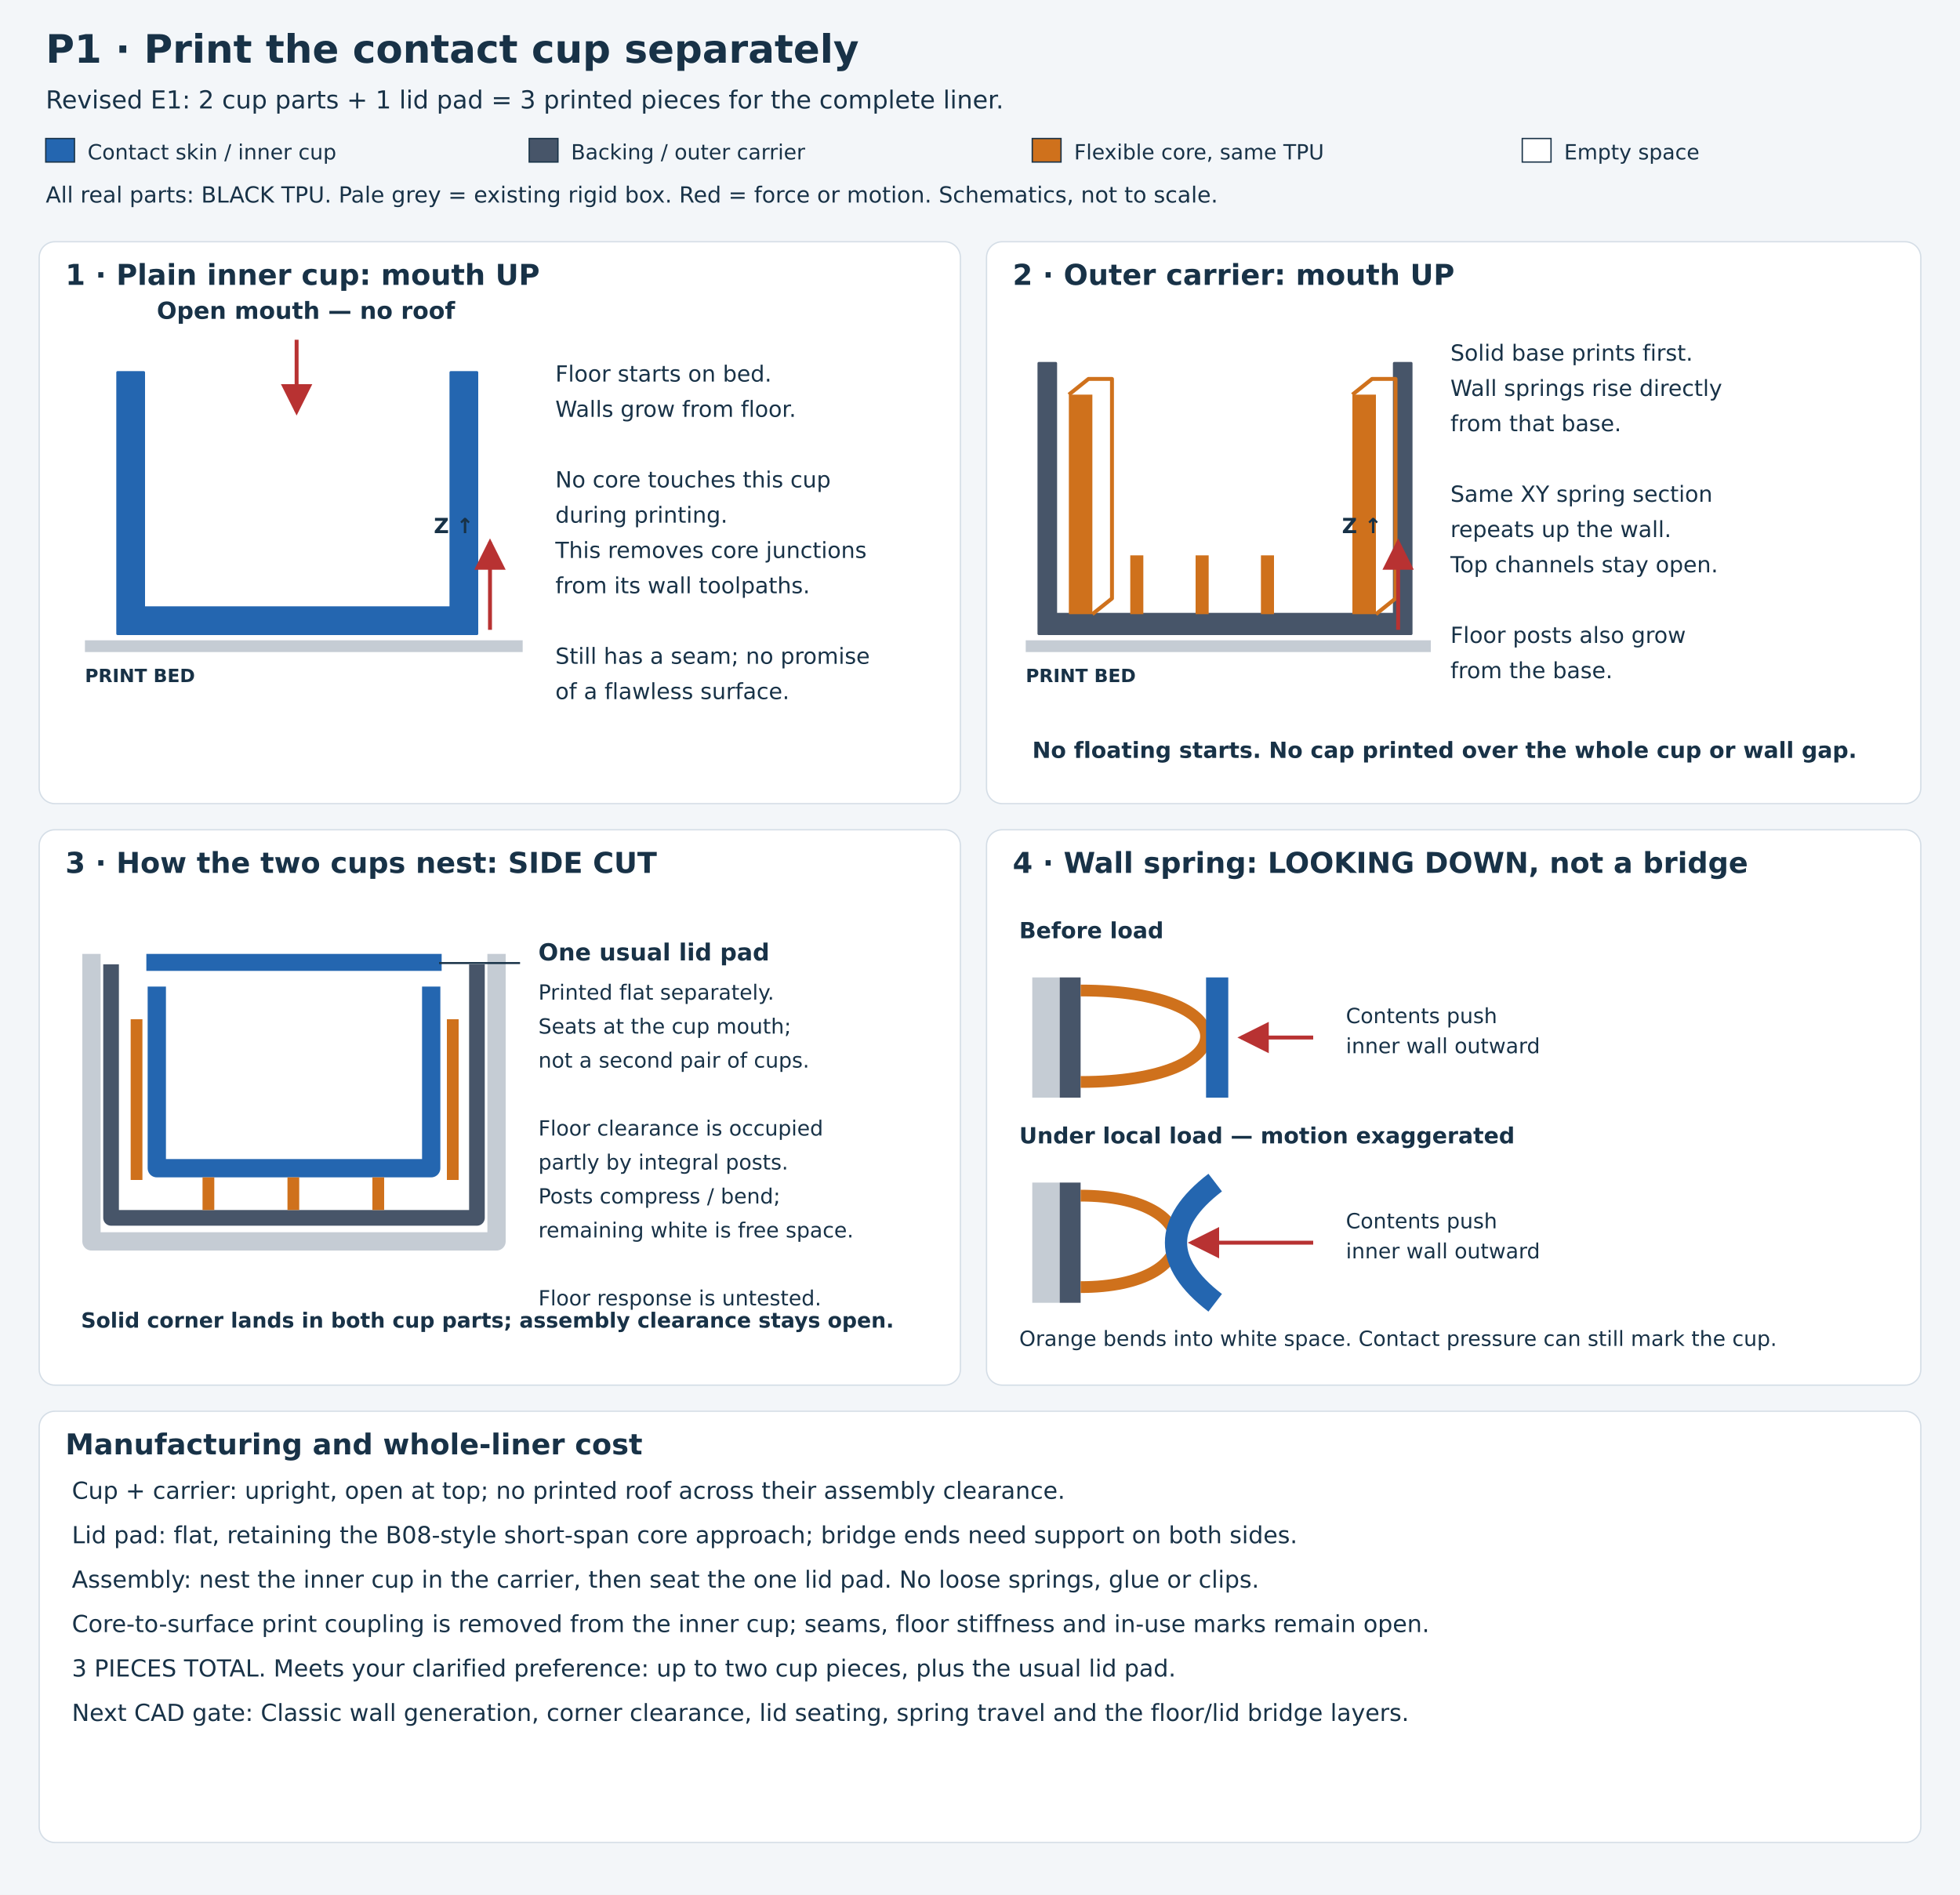
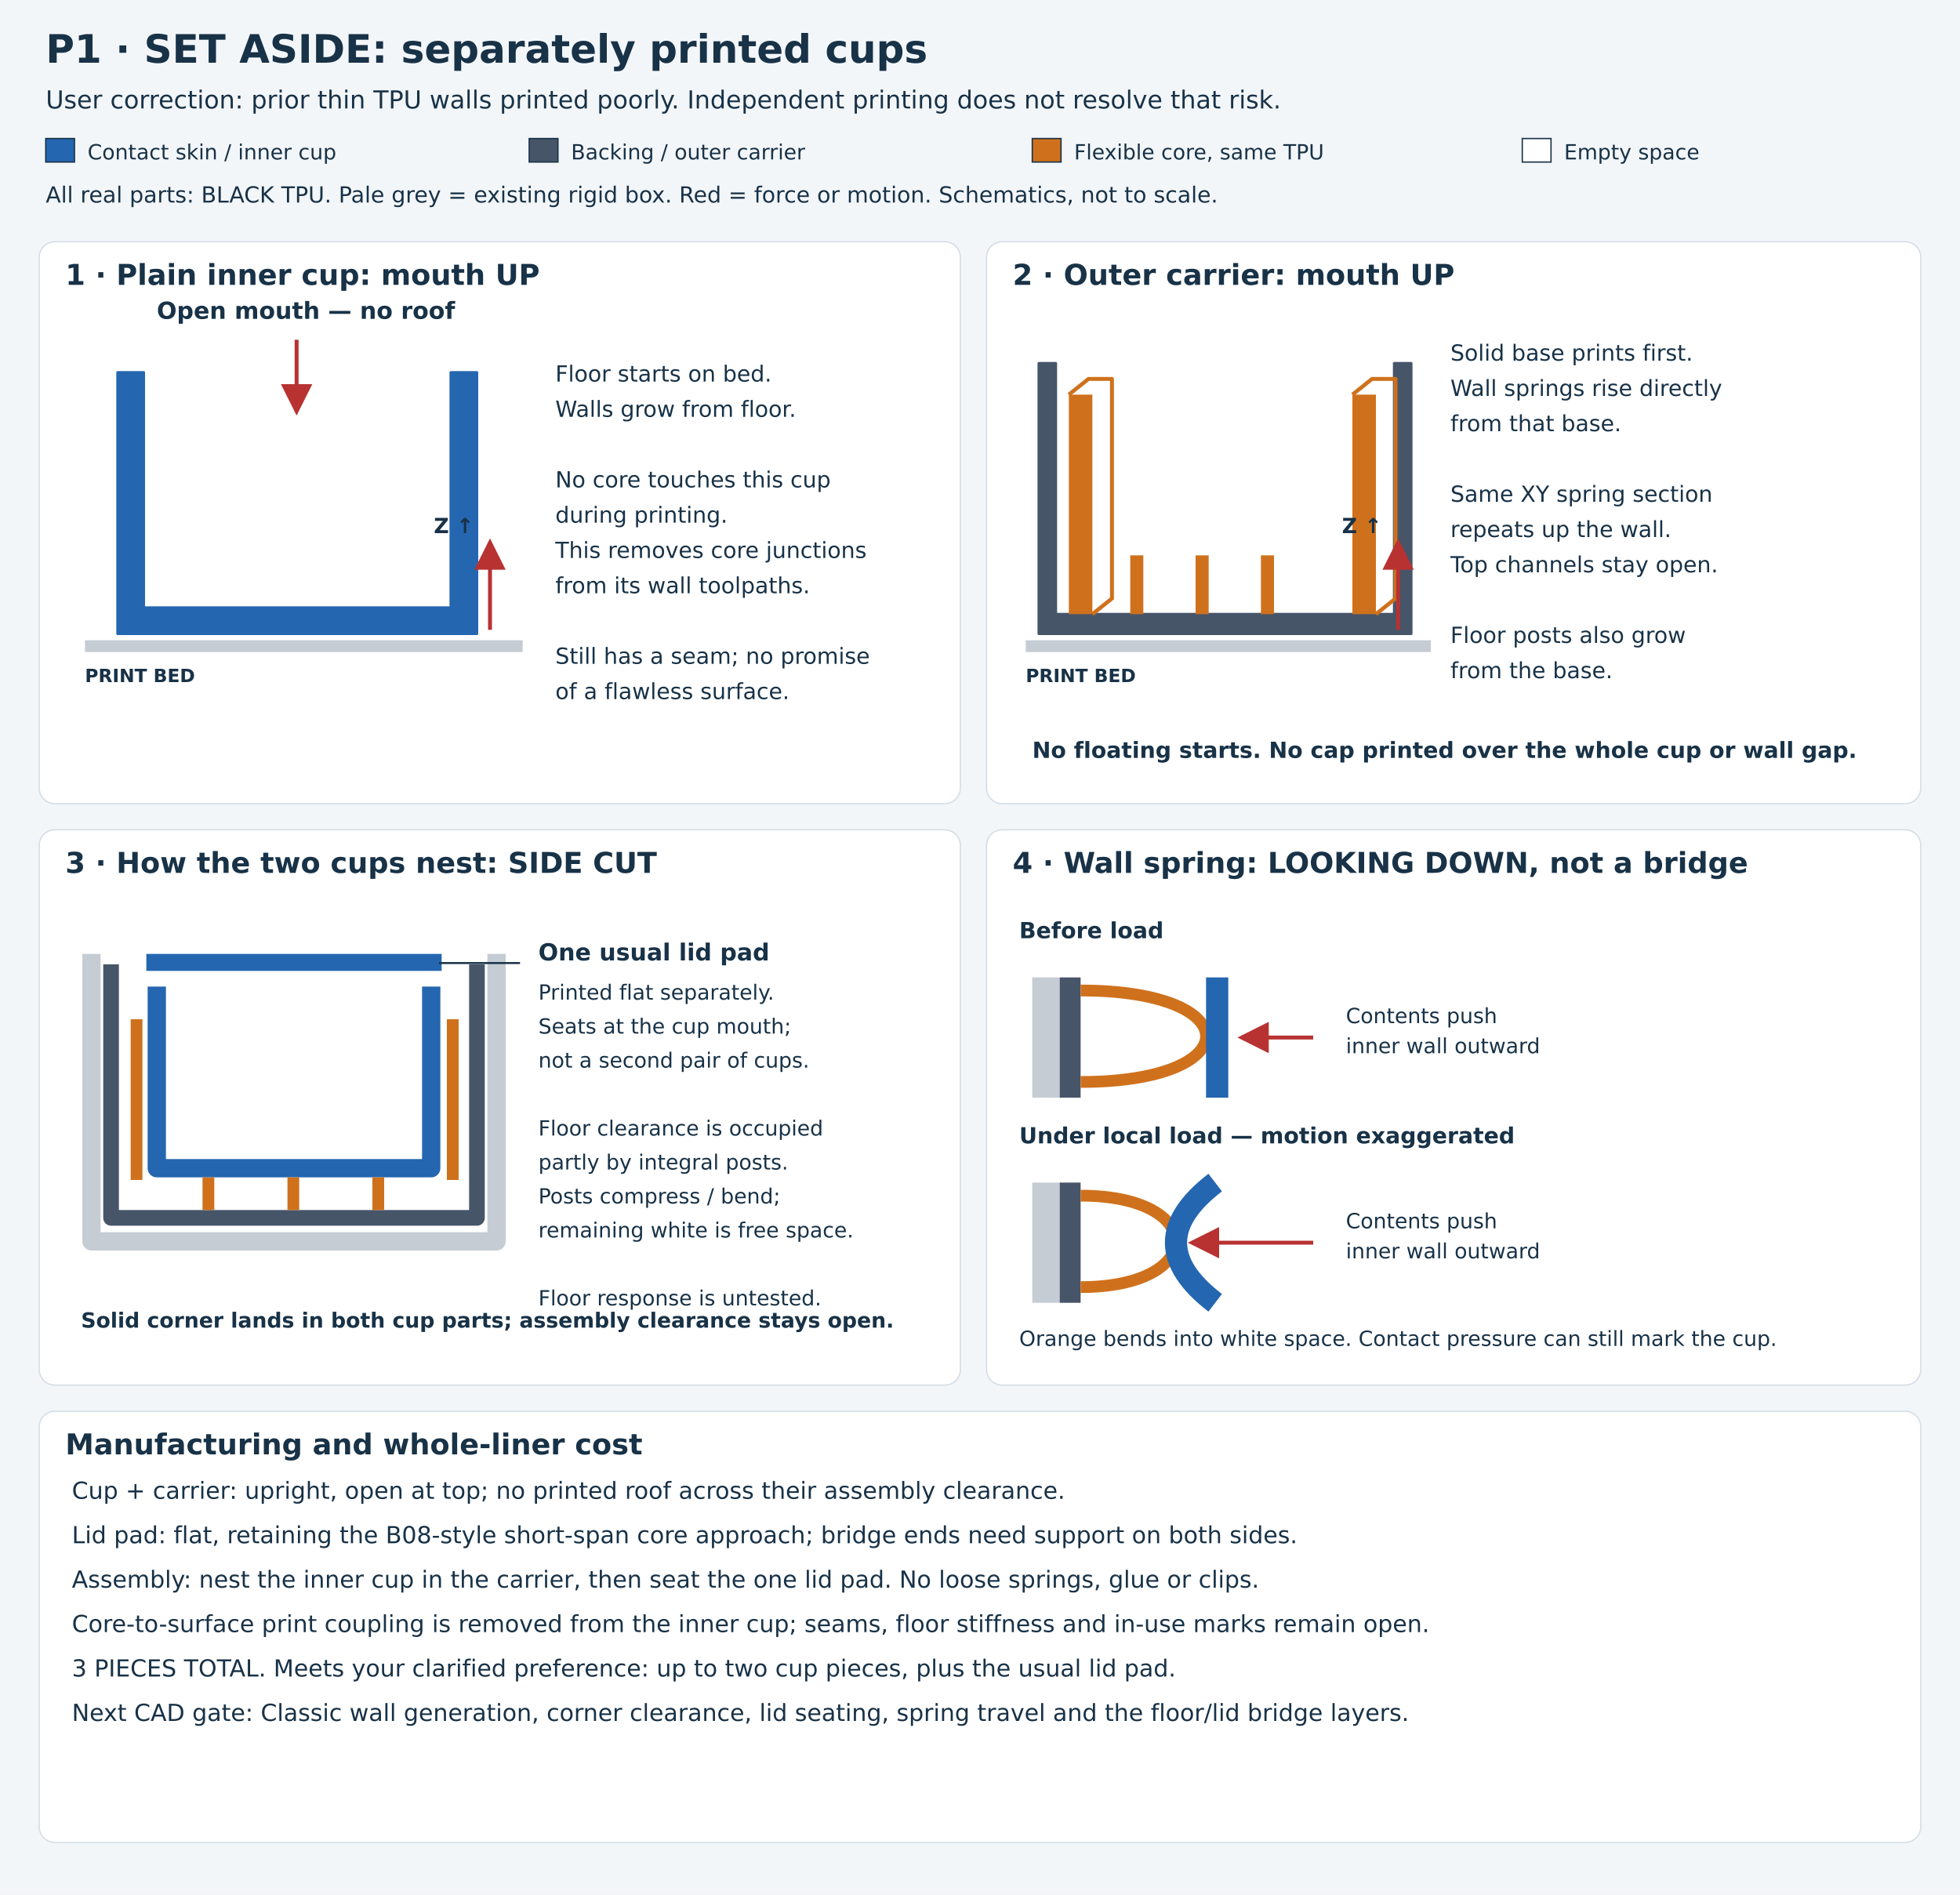
<svg xmlns="http://www.w3.org/2000/svg" width="1500" height="1450" viewBox="0 0 1500 1450" role="img" aria-labelledby="title desc">
  <defs>
    <marker id="arr" markerWidth="8" markerHeight="8" refX="7" refY="4" orient="auto">
      <path d="M0 0L8 4L0 8" fill="#b83232" />
    </marker>
  </defs>
  <g font-family="DejaVu Sans,sans-serif">
    <rect width="1500" height="1450" fill="#f3f6f9" />
-     <text x="35" y="48" font-size="30" fill="#183247" font-weight="700">P1 · Print the contact cup separately</text>
-     <text x="35" y="83" font-size="19" fill="#183247">Revised E1: 2 cup parts + 1 lid pad = 3 printed pieces for the complete liner.</text>
+     <text x="35" y="48" font-size="30" fill="#183247" font-weight="700">P1 · SET ASIDE: separately printed cups</text>
+     <text x="35" y="83" font-size="19" fill="#183247">User correction: prior thin TPU walls printed poorly. Independent printing does not resolve that risk.</text>
    <rect x="35" y="106" width="22" height="18" rx="0" fill="#2466b0" stroke="#183247" />
    <text x="67" y="122" font-size="16" fill="#183247">Contact skin / inner cup</text>
    <rect x="405" y="106" width="22" height="18" rx="0" fill="#475569" stroke="#183247" />
    <text x="437" y="122" font-size="16" fill="#183247">Backing / outer carrier</text>
    <rect x="790" y="106" width="22" height="18" rx="0" fill="#cf711c" stroke="#183247" />
    <text x="822" y="122" font-size="16" fill="#183247">Flexible core, same TPU</text>
    <rect x="1165" y="106" width="22" height="18" rx="0" fill="white" stroke="#183247" />
    <text x="1197" y="122" font-size="16" fill="#183247">Empty space</text>
    <text x="35" y="155" font-size="17" fill="#183247">All real parts: BLACK TPU. Pale grey = existing rigid box. Red = force or motion. Schematics, not to scale.</text>
    <rect x="30" y="185" width="705" height="430" rx="12" fill="white" stroke="#d4dde6" />
    <text x="50" y="218" font-size="22" fill="#183247" font-weight="700">1 · Plain inner cup: mouth UP</text>
    <path d="M90 285V485H365V285H345V465H110V285Z" fill="#2466b0" stroke="#2466b0" stroke-width="2" stroke-linejoin="round" />
    <rect x="65" y="490" width="335" height="9" rx="0" fill="#c5ccd4" stroke="none" />
    <text x="65" y="522" font-size="14" fill="#183247" font-weight="700">PRINT BED</text>
    <path d="M375 482L375 415" fill="none" stroke="#b83232" stroke-width="3" marker-end="url(#arr)" />
    <text x="332" y="408" font-size="16" fill="#183247" font-weight="700">Z ↑</text>
    <path d="M227 260L227 315" fill="none" stroke="#b83232" stroke-width="3" marker-end="url(#arr)" />
    <text x="120" y="244" font-size="18" fill="#183247" font-weight="700">Open mouth — no roof</text>
    <text x="425" y="292" font-size="17" fill="#183247">Floor starts on bed.</text>
    <text x="425" y="319" font-size="17" fill="#183247">Walls grow from floor.</text>
    <text x="425" y="346" font-size="17" fill="#183247" />
    <text x="425" y="373" font-size="17" fill="#183247">No core touches this cup</text>
    <text x="425" y="400" font-size="17" fill="#183247">during printing.</text>
    <text x="425" y="427" font-size="17" fill="#183247">This removes core junctions</text>
    <text x="425" y="454" font-size="17" fill="#183247">from its wall toolpaths.</text>
    <text x="425" y="481" font-size="17" fill="#183247" />
    <text x="425" y="508" font-size="17" fill="#183247">Still has a seam; no promise</text>
    <text x="425" y="535" font-size="17" fill="#183247">of a flawless surface.</text>
    <rect x="755" y="185" width="715" height="430" rx="12" fill="white" stroke="#d4dde6" />
    <text x="775" y="218" font-size="22" fill="#183247" font-weight="700">2 · Outer carrier: mouth UP</text>
    <path d="M795 278V485H1080V278H1067V470H808V278Z" fill="#475569" stroke="#475569" stroke-width="2" stroke-linejoin="round" />
    <rect x="818" y="302" width="18" height="168" rx="0" fill="#cf711c" stroke="none" />
    <path d="M818 302l15 -12h18v168l-15 12" fill="none" stroke="#cf711c" stroke-width="3" stroke-linejoin="round" />
    <rect x="1035" y="302" width="18" height="168" rx="0" fill="#cf711c" stroke="none" />
    <path d="M1035 302l15 -12h18v168l-15 12" fill="none" stroke="#cf711c" stroke-width="3" stroke-linejoin="round" />
    <rect x="865" y="425" width="10" height="45" rx="0" fill="#cf711c" stroke="none" />
    <rect x="915" y="425" width="10" height="45" rx="0" fill="#cf711c" stroke="none" />
    <rect x="965" y="425" width="10" height="45" rx="0" fill="#cf711c" stroke="none" />
    <rect x="785" y="490" width="310" height="9" rx="0" fill="#c5ccd4" stroke="none" />
    <text x="785" y="522" font-size="14" fill="#183247" font-weight="700">PRINT BED</text>
    <path d="M1070 482L1070 415" fill="none" stroke="#b83232" stroke-width="3" marker-end="url(#arr)" />
    <text x="1027" y="408" font-size="16" fill="#183247" font-weight="700">Z ↑</text>
    <text x="1110" y="276" font-size="17" fill="#183247">Solid base prints first.</text>
    <text x="1110" y="303" font-size="17" fill="#183247">Wall springs rise directly</text>
    <text x="1110" y="330" font-size="17" fill="#183247">from that base.</text>
    <text x="1110" y="357" font-size="17" fill="#183247" />
    <text x="1110" y="384" font-size="17" fill="#183247">Same XY spring section</text>
    <text x="1110" y="411" font-size="17" fill="#183247">repeats up the wall.</text>
    <text x="1110" y="438" font-size="17" fill="#183247">Top channels stay open.</text>
    <text x="1110" y="465" font-size="17" fill="#183247" />
    <text x="1110" y="492" font-size="17" fill="#183247">Floor posts also grow</text>
    <text x="1110" y="519" font-size="17" fill="#183247">from the base.</text>
    <text x="790" y="580" font-size="17" fill="#183247" font-weight="700">No floating starts. No cap printed over the whole cup or wall gap.</text>
    <rect x="30" y="635" width="705" height="425" rx="12" fill="white" stroke="#d4dde6" />
    <text x="50" y="668" font-size="22" fill="#183247" font-weight="700">3 · How the two cups nest: SIDE CUT</text>
    <path d="M70 730V950H380V730" fill="none" stroke="#c5ccd4" stroke-width="14" stroke-linejoin="round" />
    <path d="M85 738V932H365V738" fill="none" stroke="#475569" stroke-width="12" stroke-linejoin="round" />
    <path d="M120 755V894H330V755" fill="none" stroke="#2466b0" stroke-width="14" stroke-linejoin="round" />
    <rect x="100" y="780" width="9" height="123" rx="0" fill="#cf711c" stroke="none" />
    <rect x="342" y="780" width="9" height="123" rx="0" fill="#cf711c" stroke="none" />
    <rect x="155" y="901" width="9" height="25" rx="0" fill="#cf711c" stroke="none" />
    <rect x="220" y="901" width="9" height="25" rx="0" fill="#cf711c" stroke="none" />
    <rect x="285" y="901" width="9" height="25" rx="0" fill="#cf711c" stroke="none" />
    <rect x="112" y="730" width="226" height="13" rx="0" fill="#2466b0" stroke="none" />
    <text x="412" y="735" font-size="18" fill="#183247" font-weight="700">One usual lid pad</text>
    <text x="412" y="765" font-size="16" fill="#183247">Printed flat separately.</text>
    <text x="412" y="791" font-size="16" fill="#183247">Seats at the cup mouth;</text>
    <text x="412" y="817" font-size="16" fill="#183247">not a second pair of cups.</text>
    <text x="412" y="843" font-size="16" fill="#183247" />
    <text x="412" y="869" font-size="16" fill="#183247">Floor clearance is occupied</text>
    <text x="412" y="895" font-size="16" fill="#183247">partly by integral posts.</text>
    <text x="412" y="921" font-size="16" fill="#183247">Posts compress / bend;</text>
    <text x="412" y="947" font-size="16" fill="#183247">remaining white is free space.</text>
    <text x="412" y="973" font-size="16" fill="#183247" />
    <text x="412" y="999" font-size="16" fill="#183247">Floor response is untested.</text>
    <path d="M336 737H398" fill="none" stroke="#183247" stroke-width="1.5" stroke-linejoin="round" />
    <text x="62" y="1016" font-size="16" fill="#183247" font-weight="700">Solid corner lands in both cup parts; assembly clearance stays open.</text>
    <rect x="755" y="635" width="715" height="425" rx="12" fill="white" stroke="#d4dde6" />
    <text x="775" y="668" font-size="22" fill="#183247" font-weight="700">4 · Wall spring: LOOKING DOWN, not a bridge</text>
    <text x="780" y="718" font-size="17" fill="#183247" font-weight="700">Before load</text>
    <rect x="790" y="748" width="21" height="92" rx="0" fill="#c5ccd4" stroke="none" />
    <rect x="811" y="748" width="16" height="92" rx="0" fill="#475569" stroke="none" />
    <path d="M827 758 C955 758 955 828 827 828" fill="none" stroke="#cf711c" stroke-width="9" stroke-linejoin="round" />
    <rect x="923" y="748" width="17" height="92" rx="0" fill="#2466b0" stroke="none" />
    <path d="M1005 794L950 794" fill="none" stroke="#b83232" stroke-width="3" marker-end="url(#arr)" />
    <text x="1030" y="783" font-size="16" fill="#183247">Contents push</text>
    <text x="1030" y="806" font-size="16" fill="#183247">inner wall outward</text>
    <text x="780" y="875" font-size="17" fill="#183247" font-weight="700">Under local load — motion exaggerated</text>
    <rect x="790" y="905" width="21" height="92" rx="0" fill="#c5ccd4" stroke="none" />
    <rect x="811" y="905" width="16" height="92" rx="0" fill="#475569" stroke="none" />
    <path d="M827 915 C924 915 924 985 827 985" fill="none" stroke="#cf711c" stroke-width="9" stroke-linejoin="round" />
    <path d="M930 905 Q870 951 930 997" fill="none" stroke="#2466b0" stroke-width="17" stroke-linejoin="round" />
    <path d="M1005 951L912 951" fill="none" stroke="#b83232" stroke-width="3" marker-end="url(#arr)" />
    <text x="1030" y="940" font-size="16" fill="#183247">Contents push</text>
    <text x="1030" y="963" font-size="16" fill="#183247">inner wall outward</text>
    <text x="780" y="1030" font-size="16" fill="#183247">Orange bends into white space. Contact pressure can still mark the cup.</text>
    <rect x="30" y="1080" width="1440" height="330" rx="12" fill="white" stroke="#d4dde6" />
    <text x="50" y="1113" font-size="22" fill="#183247" font-weight="700">Manufacturing and whole-liner cost</text>
    <text x="55" y="1147" font-size="18" fill="#183247">Cup + carrier: upright, open at top; no printed roof across their assembly clearance.</text>
    <text x="55" y="1181" font-size="18" fill="#183247">Lid pad: flat, retaining the B08-style short-span core approach; bridge ends need support on both sides.</text>
    <text x="55" y="1215" font-size="18" fill="#183247">Assembly: nest the inner cup in the carrier, then seat the one lid pad. No loose springs, glue or clips.</text>
    <text x="55" y="1249" font-size="18" fill="#183247">Core-to-surface print coupling is removed from the inner cup; seams, floor stiffness and in-use marks remain open.</text>
    <text x="55" y="1283" font-size="18" fill="#183247">3 PIECES TOTAL. Meets your clarified preference: up to two cup pieces, plus the usual lid pad.</text>
    <text x="55" y="1317" font-size="18" fill="#183247">Next CAD gate: Classic wall generation, corner clearance, lid seating, spring travel and the floor/lid bridge layers.</text>
  </g>
</svg>
